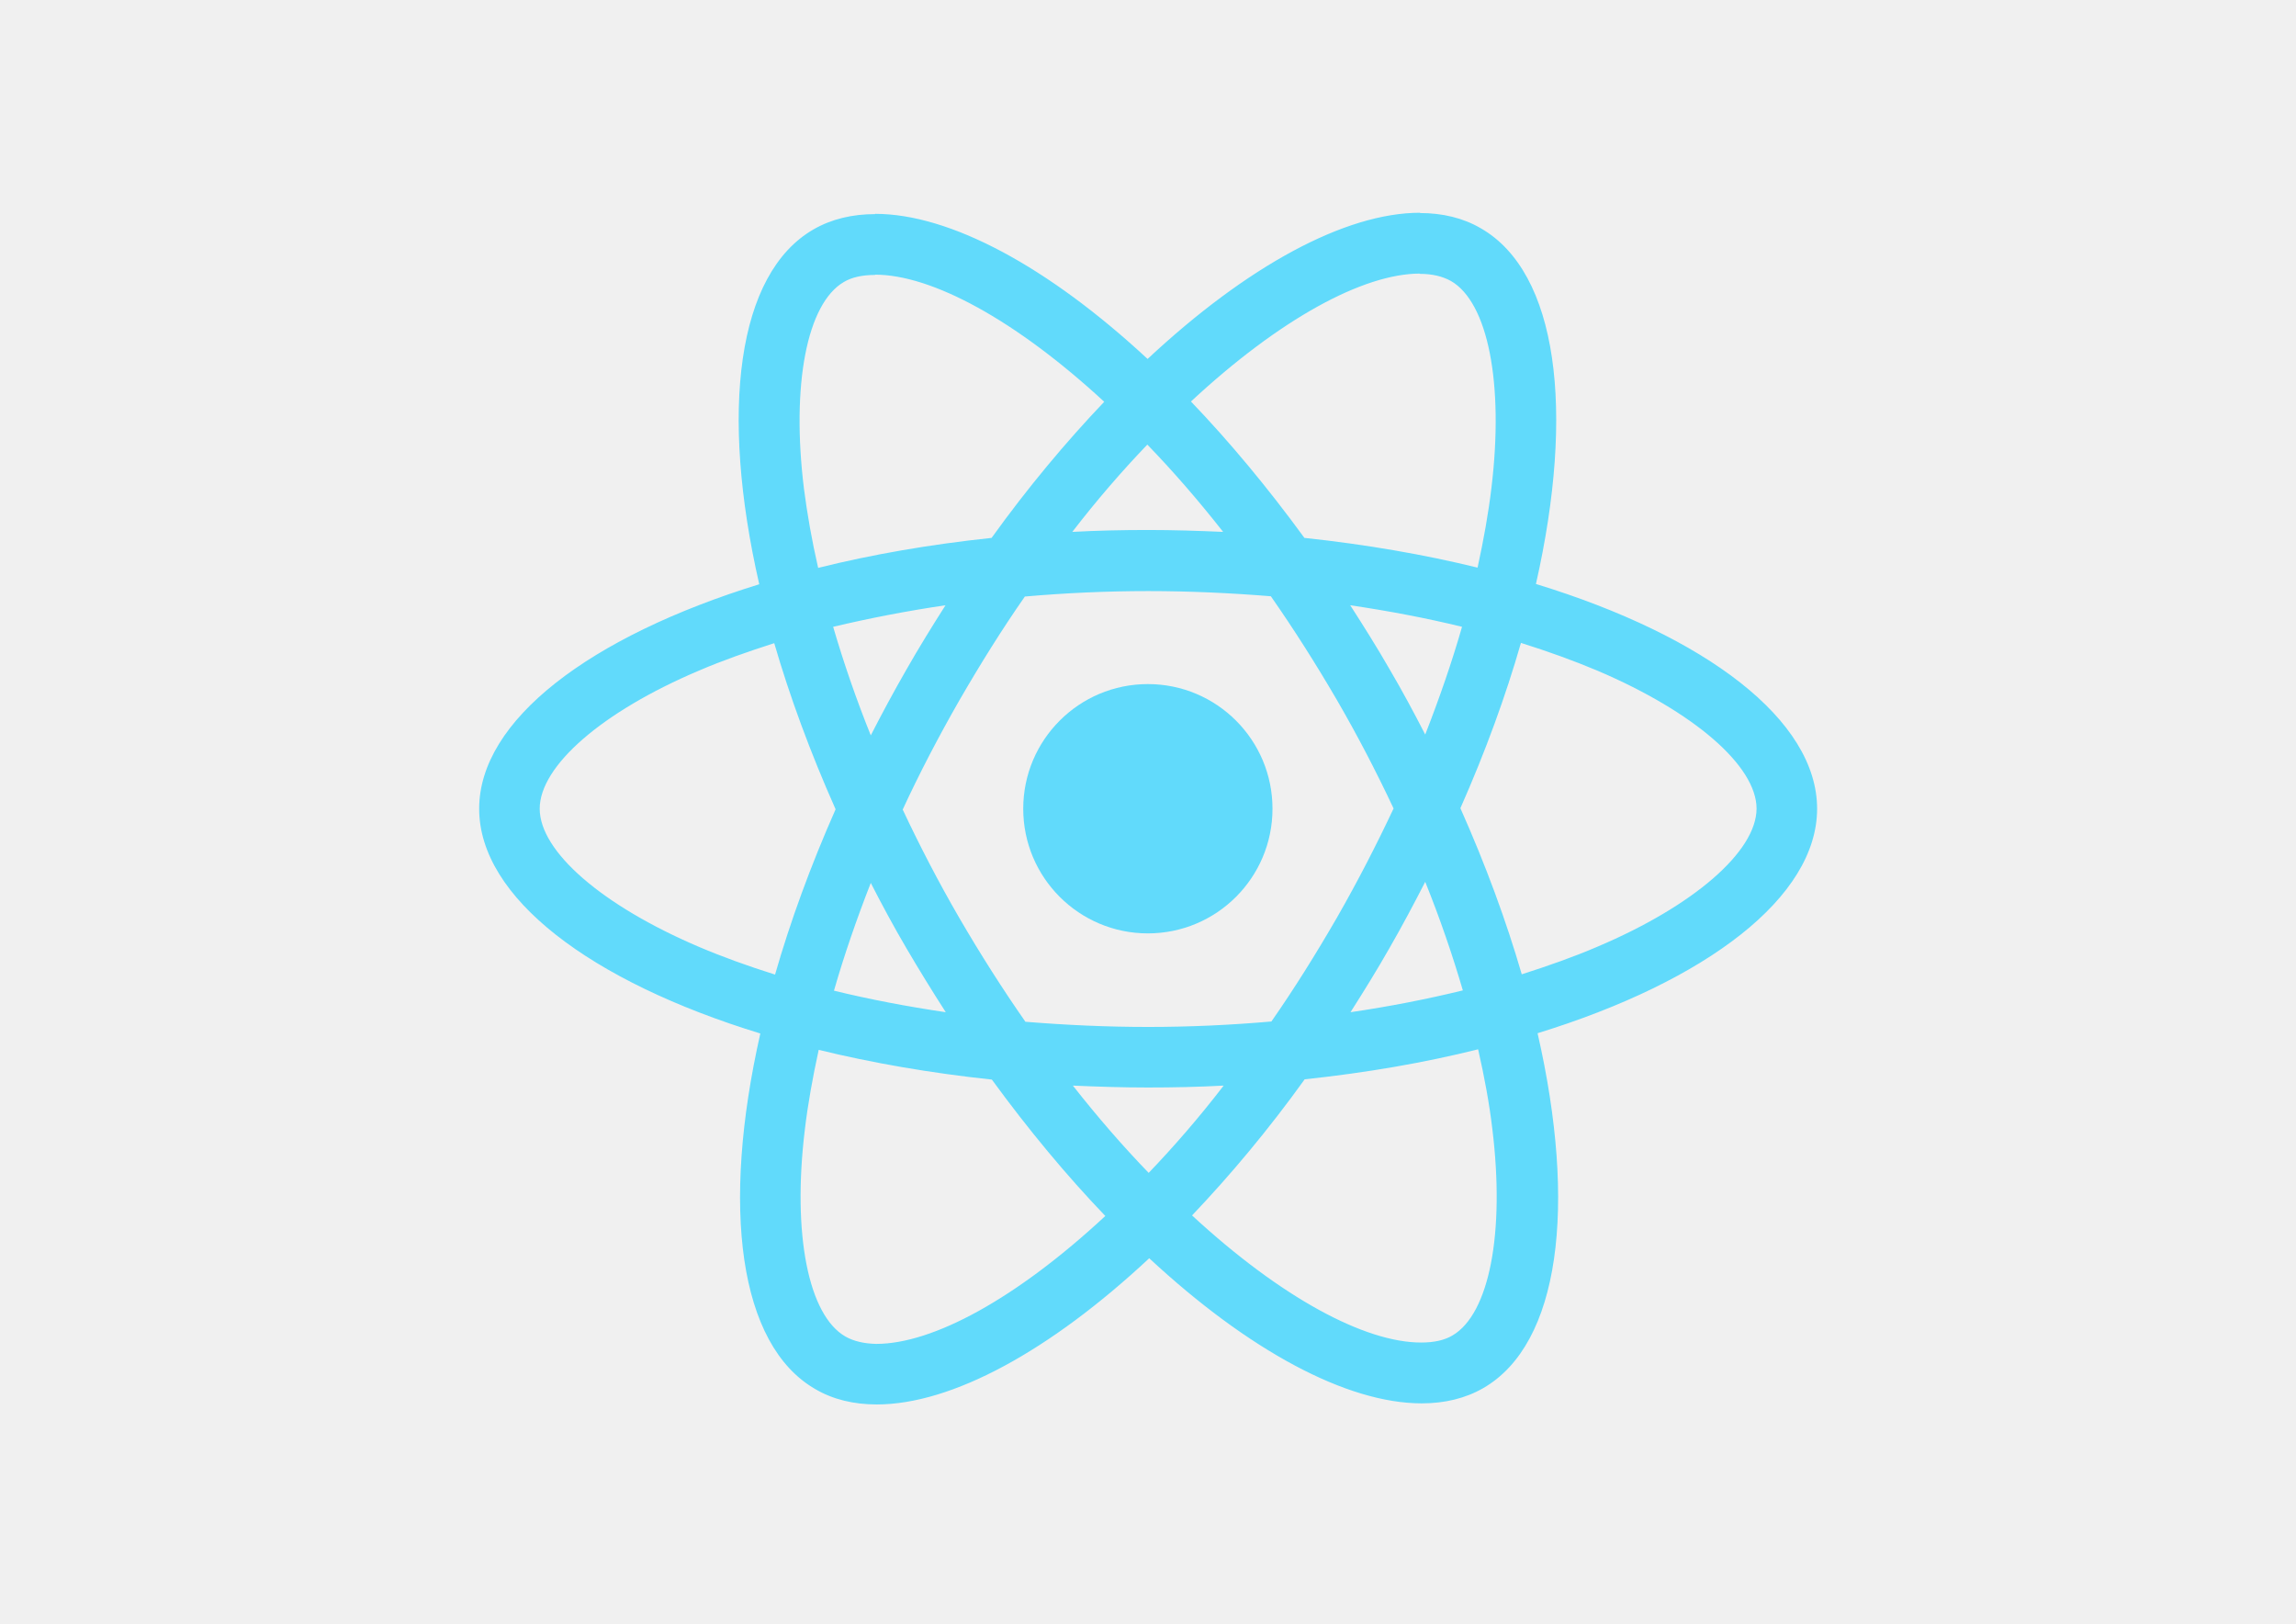
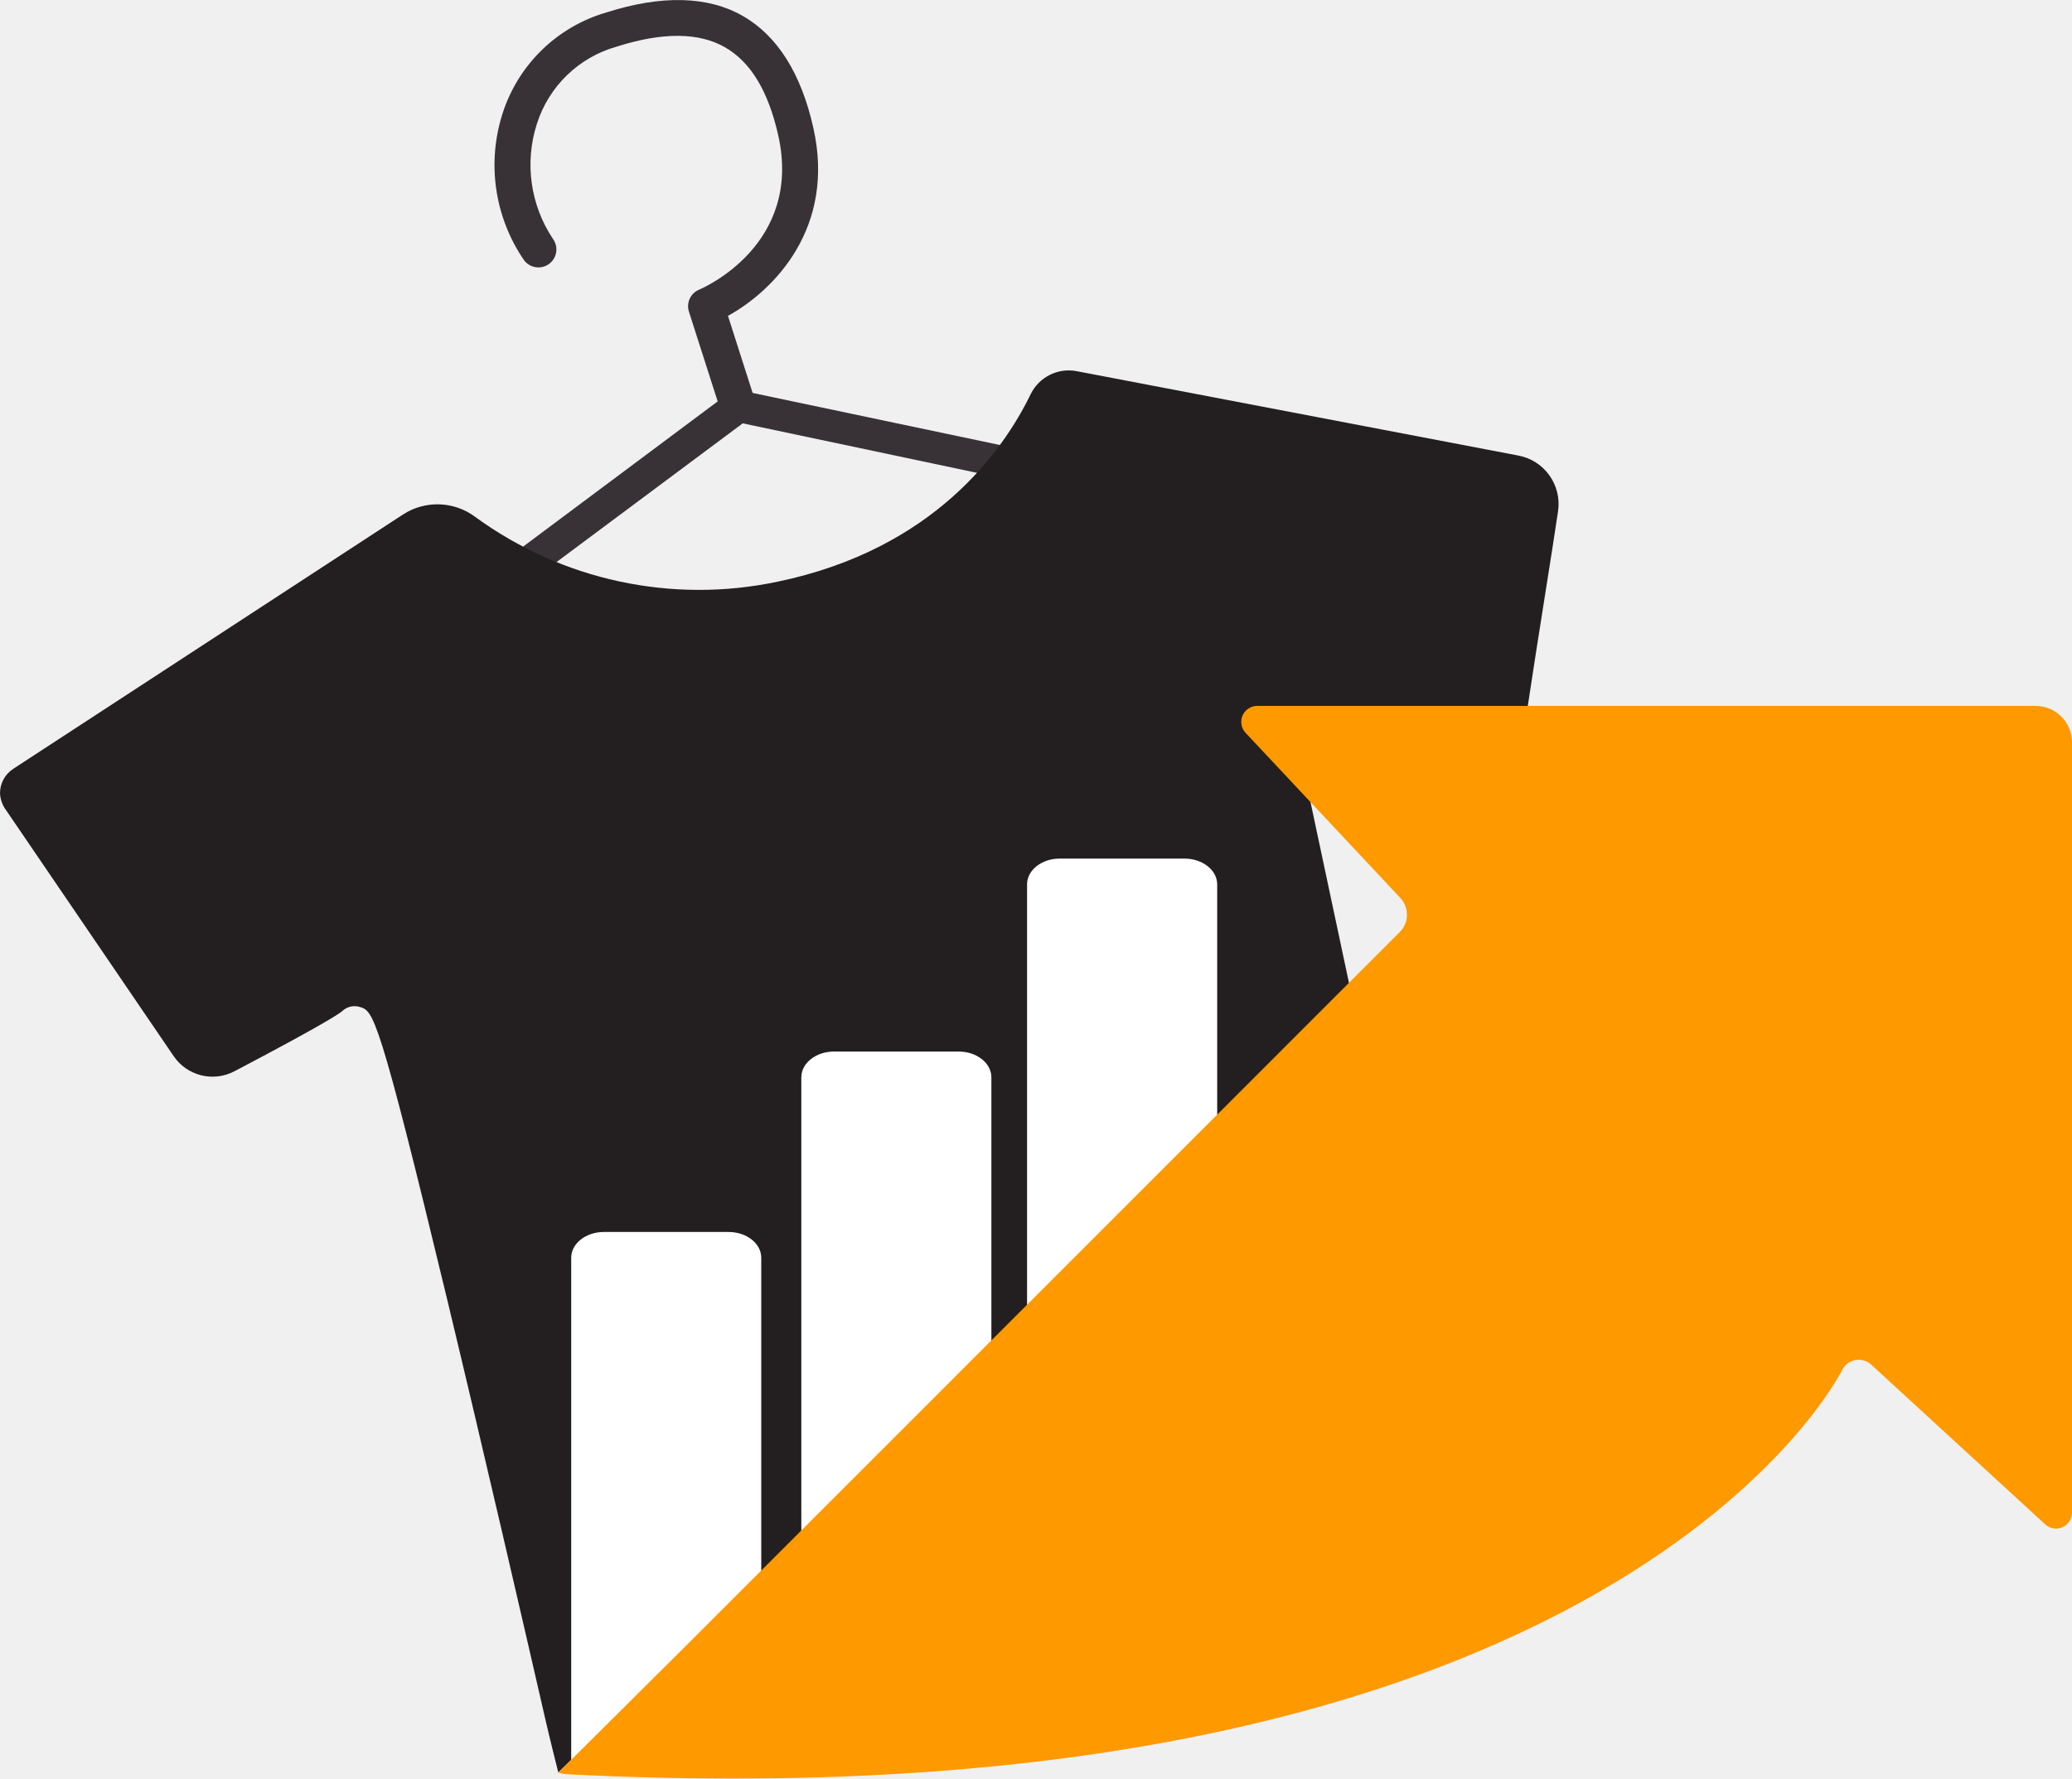
- <svg xmlns="http://www.w3.org/2000/svg" viewBox="0 0 841.9 595.3">
-   <g fill="#61DAFB">
-     <path d="M666.3 296.5c0-32.5-40.7-63.3-103.1-82.4 14.4-63.6 8-114.2-20.2-130.4-6.5-3.8-14.1-5.6-22.4-5.6v22.3c4.6 0 8.3.9 11.4 2.6 13.6 7.8 19.5 37.5 14.9 75.7-1.1 9.4-2.9 19.3-5.1 29.4-19.6-4.8-41-8.5-63.5-10.9-13.5-18.5-27.5-35.3-41.6-50 32.6-30.3 63.2-46.9 84-46.9V78c-27.5 0-63.5 19.6-99.9 53.6-36.4-33.8-72.4-53.2-99.9-53.2v22.3c20.7 0 51.4 16.5 84 46.6-14 14.7-28 31.4-41.3 49.9-22.6 2.4-44 6.1-63.6 11-2.3-10-4-19.7-5.2-29-4.7-38.2 1.1-67.9 14.6-75.8 3-1.8 6.9-2.6 11.5-2.6V78.5c-8.4 0-16 1.8-22.6 5.6-28.1 16.2-34.4 66.7-19.9 130.1-62.2 19.2-102.7 49.9-102.7 82.3 0 32.5 40.7 63.3 103.1 82.4-14.4 63.6-8 114.2 20.2 130.4 6.5 3.8 14.1 5.6 22.5 5.6 27.5 0 63.5-19.6 99.9-53.6 36.4 33.8 72.4 53.2 99.9 53.2 8.4 0 16-1.8 22.6-5.6 28.1-16.2 34.4-66.7 19.9-130.1 62-19.1 102.5-49.9 102.5-82.3zm-130.2-66.7c-3.7 12.9-8.3 26.2-13.5 39.5-4.1-8-8.4-16-13.1-24-4.6-8-9.5-15.8-14.4-23.4 14.2 2.1 27.9 4.7 41 7.9zm-45.8 106.5c-7.8 13.5-15.8 26.3-24.1 38.2-14.9 1.3-30 2-45.2 2-15.1 0-30.2-.7-45-1.9-8.3-11.9-16.4-24.6-24.2-38-7.6-13.1-14.5-26.4-20.8-39.8 6.2-13.4 13.2-26.8 20.7-39.9 7.8-13.5 15.8-26.3 24.1-38.2 14.9-1.3 30-2 45.2-2 15.1 0 30.2.7 45 1.9 8.3 11.9 16.4 24.6 24.2 38 7.6 13.1 14.5 26.4 20.8 39.8-6.3 13.4-13.2 26.8-20.7 39.9zm32.3-13c5.4 13.4 10 26.8 13.8 39.8-13.1 3.2-26.9 5.9-41.2 8 4.9-7.7 9.8-15.6 14.4-23.7 4.6-8 8.9-16.1 13-24.1zM421.2 430c-9.3-9.6-18.6-20.3-27.8-32 9 .4 18.2.7 27.5.7 9.4 0 18.7-.2 27.8-.7-9 11.7-18.3 22.4-27.5 32zm-74.4-58.9c-14.2-2.1-27.9-4.7-41-7.9 3.7-12.9 8.3-26.2 13.5-39.5 4.1 8 8.4 16 13.1 24 4.7 8 9.5 15.8 14.4 23.4zM420.7 163c9.3 9.6 18.6 20.3 27.8 32-9-.4-18.2-.7-27.5-.7-9.4 0-18.7.2-27.8.7 9-11.7 18.3-22.4 27.5-32zm-74 58.9c-4.9 7.7-9.8 15.6-14.4 23.7-4.6 8-8.9 16-13 24-5.4-13.4-10-26.8-13.8-39.8 13.1-3.1 26.9-5.8 41.2-7.9zm-90.5 125.2c-35.4-15.1-58.3-34.9-58.3-50.6 0-15.7 22.9-35.6 58.3-50.6 8.6-3.7 18-7 27.7-10.1 5.7 19.6 13.2 40 22.5 60.9-9.2 20.8-16.6 41.1-22.2 60.6-9.9-3.1-19.3-6.5-28-10.2zM310 490c-13.6-7.8-19.5-37.5-14.9-75.7 1.1-9.4 2.9-19.3 5.1-29.4 19.6 4.8 41 8.5 63.5 10.9 13.5 18.5 27.5 35.3 41.6 50-32.6 30.3-63.2 46.9-84 46.9-4.5-.1-8.3-1-11.3-2.7zm237.2-76.2c4.7 38.2-1.1 67.9-14.6 75.8-3 1.8-6.9 2.6-11.5 2.6-20.7 0-51.4-16.5-84-46.6 14-14.7 28-31.4 41.3-49.9 22.6-2.4 44-6.1 63.6-11 2.3 10.1 4.1 19.8 5.2 29.1zm38.5-66.7c-8.6 3.7-18 7-27.7 10.1-5.7-19.6-13.2-40-22.5-60.9 9.2-20.8 16.6-41.1 22.2-60.6 9.9 3.1 19.3 6.5 28.1 10.2 35.4 15.1 58.3 34.9 58.3 50.6-.1 15.7-23 35.6-58.4 50.6zM320.8 78.4z" />
-     <circle cx="420.9" cy="296.5" r="45.7" />
-     <path d="M520.5 78.1z" />
+ <svg xmlns="http://www.w3.org/2000/svg" viewBox="0 0 259.58 222.84">
+   <defs>
+     <style>.cls-1{fill:#383237;}.cls-2{fill:#231f20;}.cls-3{fill:#fff;}.cls-4{fill:#f90;}</style>
+   </defs>
+   <g id="Layer_2" data-name="Layer 2">
+     <g id="Study_2" data-name="Study 2">
+       <path class="cls-1" d="M94.29,49.24,91.2,39.58C97,36.38,104.72,28.51,101.89,16,100.36,9.18,97.39,4.49,93.06,2S82.93-.66,76,1.55a19.31,19.31,0,0,0-13,12.55,21.1,21.1,0,0,0,2.64,18.49,2.25,2.25,0,1,0,3.63-2.66,16.75,16.75,0,0,1-2-14.44,14.65,14.65,0,0,1,10-9.65C83.05,4,87.57,4.06,90.82,5.92s5.43,5.53,6.67,11c3.1,13.73-9.37,19.15-9.89,19.37a2.25,2.25,0,0,0-1.29,2.77l3.6,11.24L64.86,69,69,71.56A42.7,42.7,0,0,0,98.72,76c13.49-2.8,21.21-9.87,25.48-15.86a46.89,46.89,0,0,0,2.52-4.07Zm4.23,25.53A41.35,41.35,0,0,1,69.7,70.45l23.35-17.4,30.14,6.37C119.05,65.22,111.58,72.06,98.52,74.77Z" />
+       <path class="cls-2" d="M68.38,215.7c-2.66-11.6-7.8-33.91-12.39-53-8.64-35.87-9.21-36-10.92-36.52a2.26,2.26,0,0,0-2.23.55c-.21.19-1.87,1.42-13.47,7.51a5.89,5.89,0,0,1-7.61-1.89l-21-30.83A3.81,3.81,0,0,1,0,99.35a3.65,3.65,0,0,1,1.65-3L50.49,64.47a7.91,7.91,0,0,1,9,.27,47.56,47.56,0,0,0,37.93,8.15c19.63-4.08,28.29-16.47,31.7-23.49a5.31,5.31,0,0,1,5.76-2.89l55.31,10.57a6.18,6.18,0,0,1,5,7c-.68,4.67-2.52,15.92-3.81,24.52a6.91,6.91,0,0,1-7.69,5.82l-17.18-2.15a3.19,3.19,0,0,0-3.05,4.85h0l6,28.21L69.94,222.1S68.83,217.67,68.38,215.7Z" />
+       <path class="cls-3" d="M152.49,162l-23.82,15.51V110.82c0-1.78,1.83-3.23,4.09-3.23h15.63c2.26,0,4.1,1.45,4.1,3.23Z" />
+       <path class="cls-3" d="M100.39,203.39V135c0-1.78,1.83-3.23,4.09-3.23h15.63c2.26,0,4.09,1.45,4.09,3.23v50.53Z" />
+       <path class="cls-3" d="M71.56,222.29V157.61c0-1.78,1.83-3.23,4.09-3.23H91.28c2.26,0,4.09,1.45,4.09,3.23V207.1Z" />
+       <path class="cls-4" d="M259.58,189.62a2,2,0,0,1-3.3,1.45L234.42,171a2.31,2.31,0,0,0-3.63.67c-.28.57-28.75,57.37-159.93,50.65a7.56,7.56,0,0,1-.92-.19l16-15.9h0l30-30h0l59.42-59.43a3.07,3.07,0,0,0,.07-4.28L156,91.78a2,2,0,0,1,1.44-3.32H255A4.55,4.55,0,0,1,259.58,93Z" />
+     </g>
  </g>
</svg>
